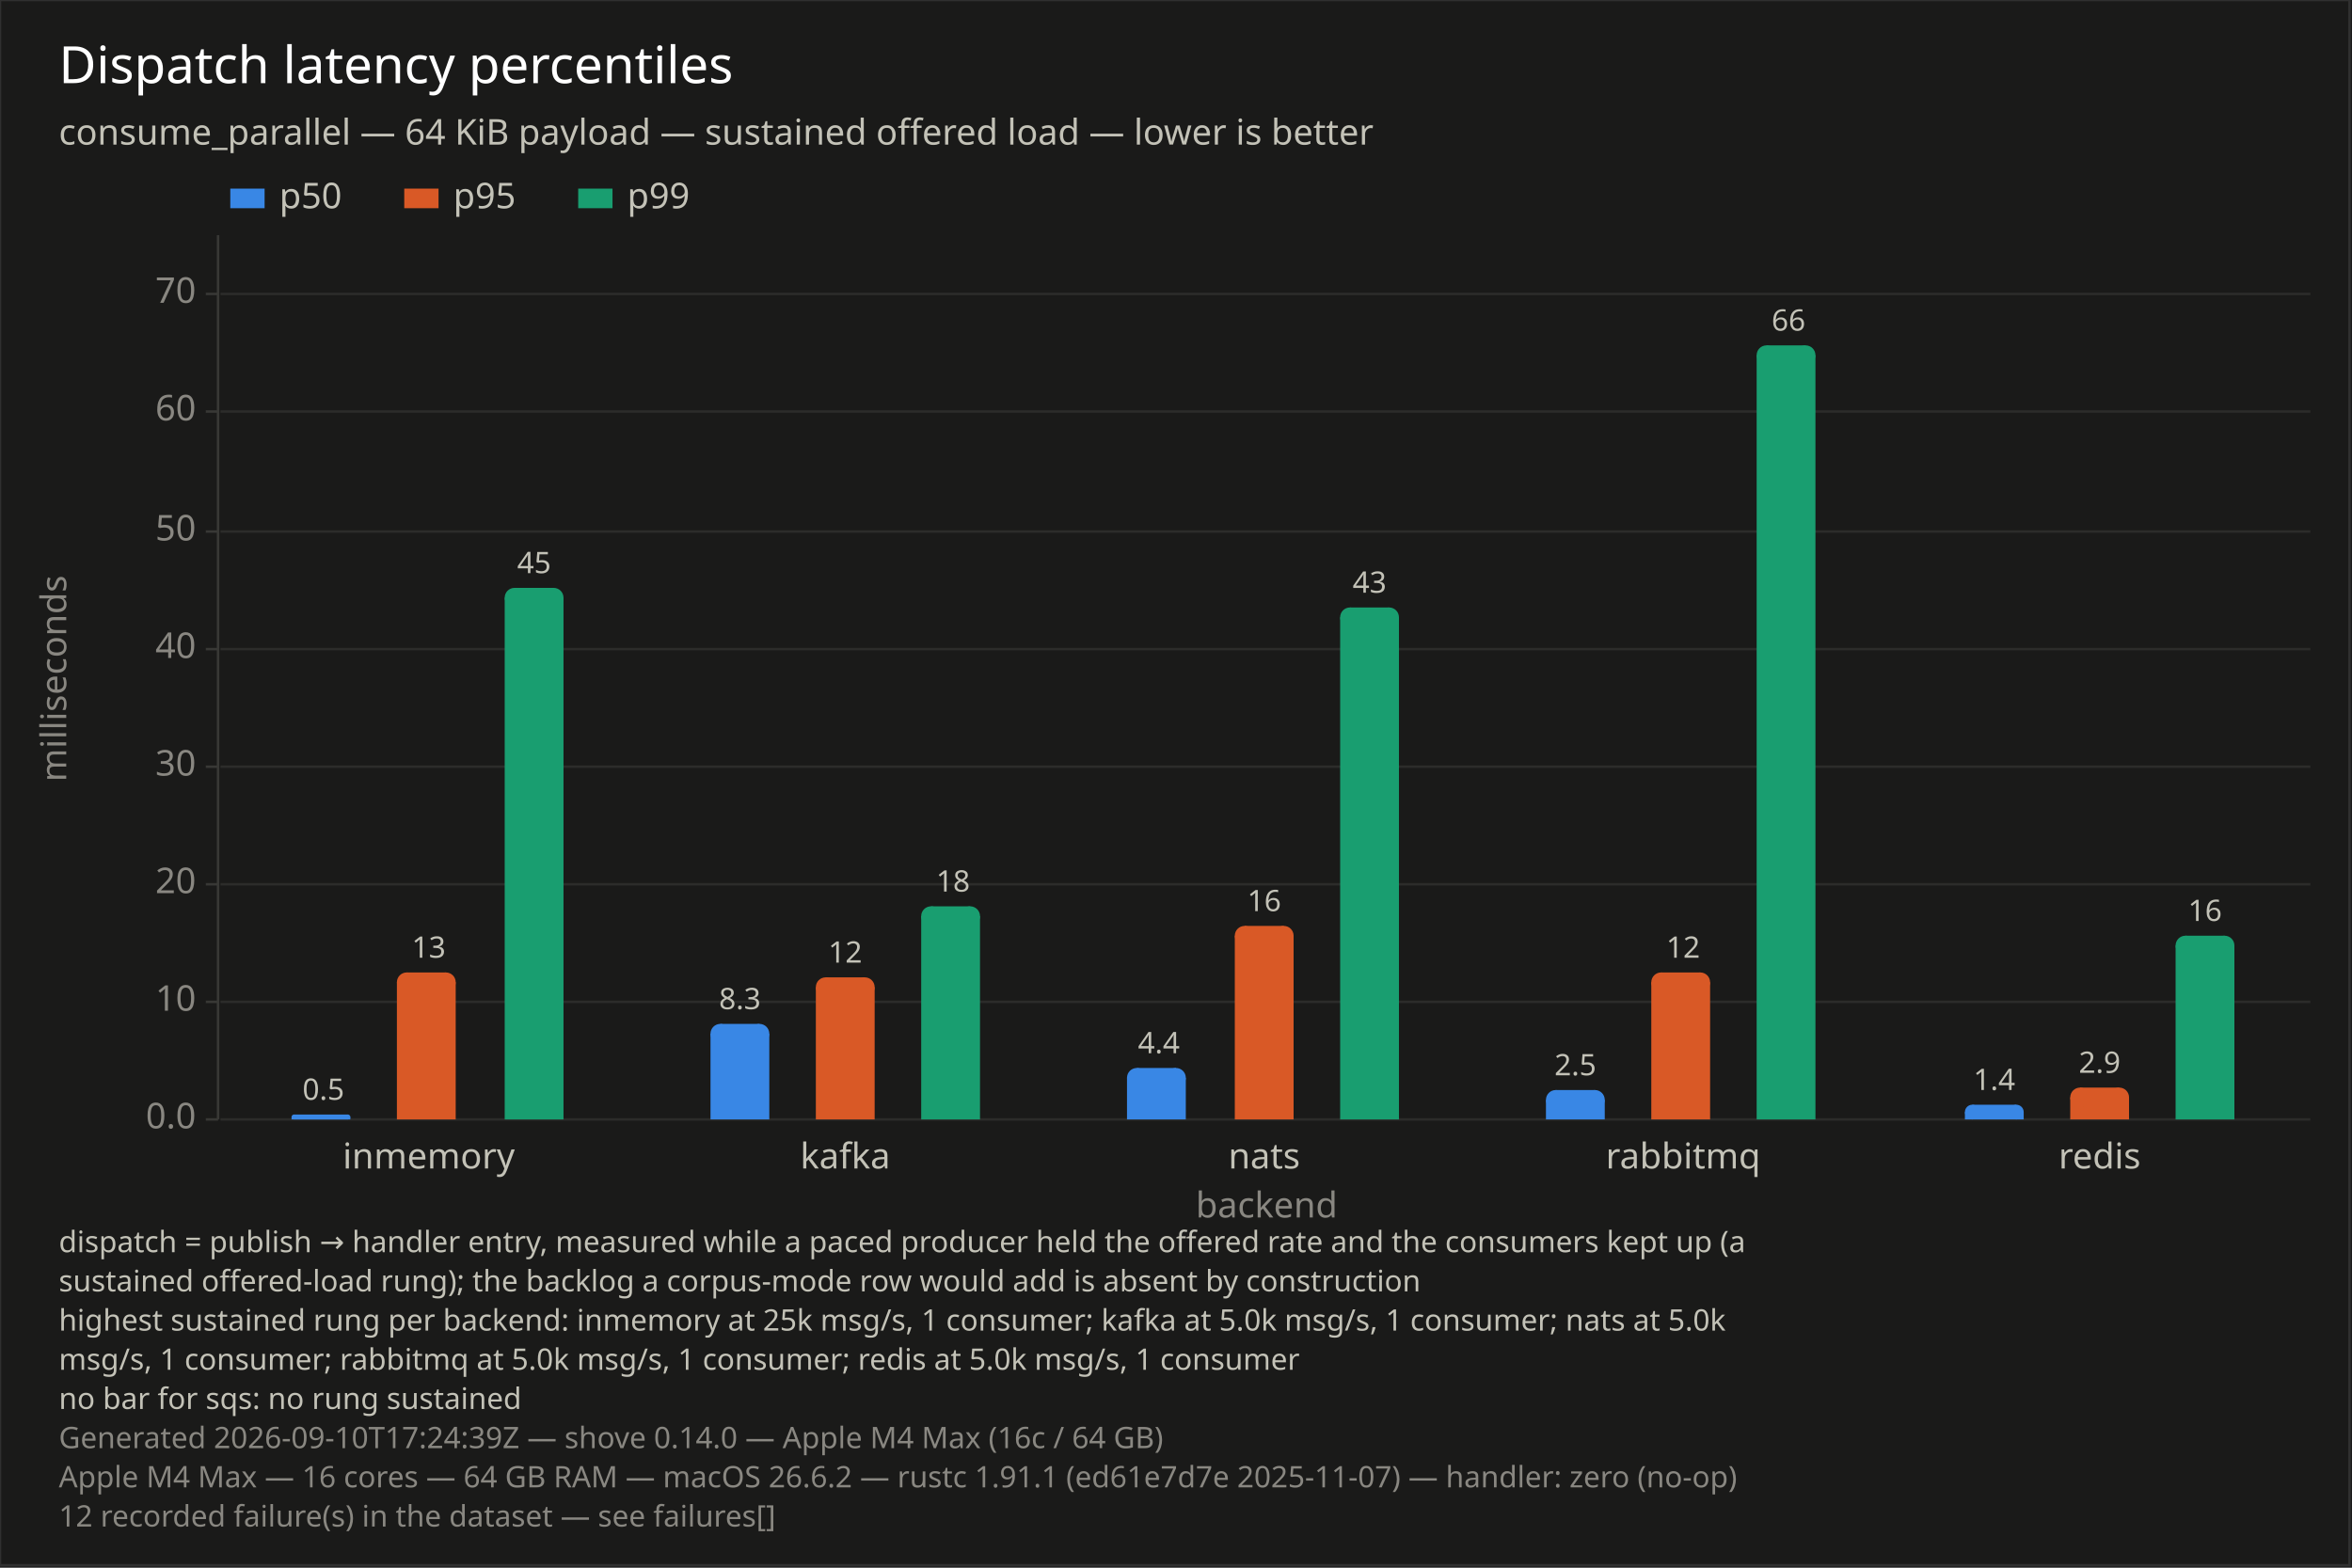
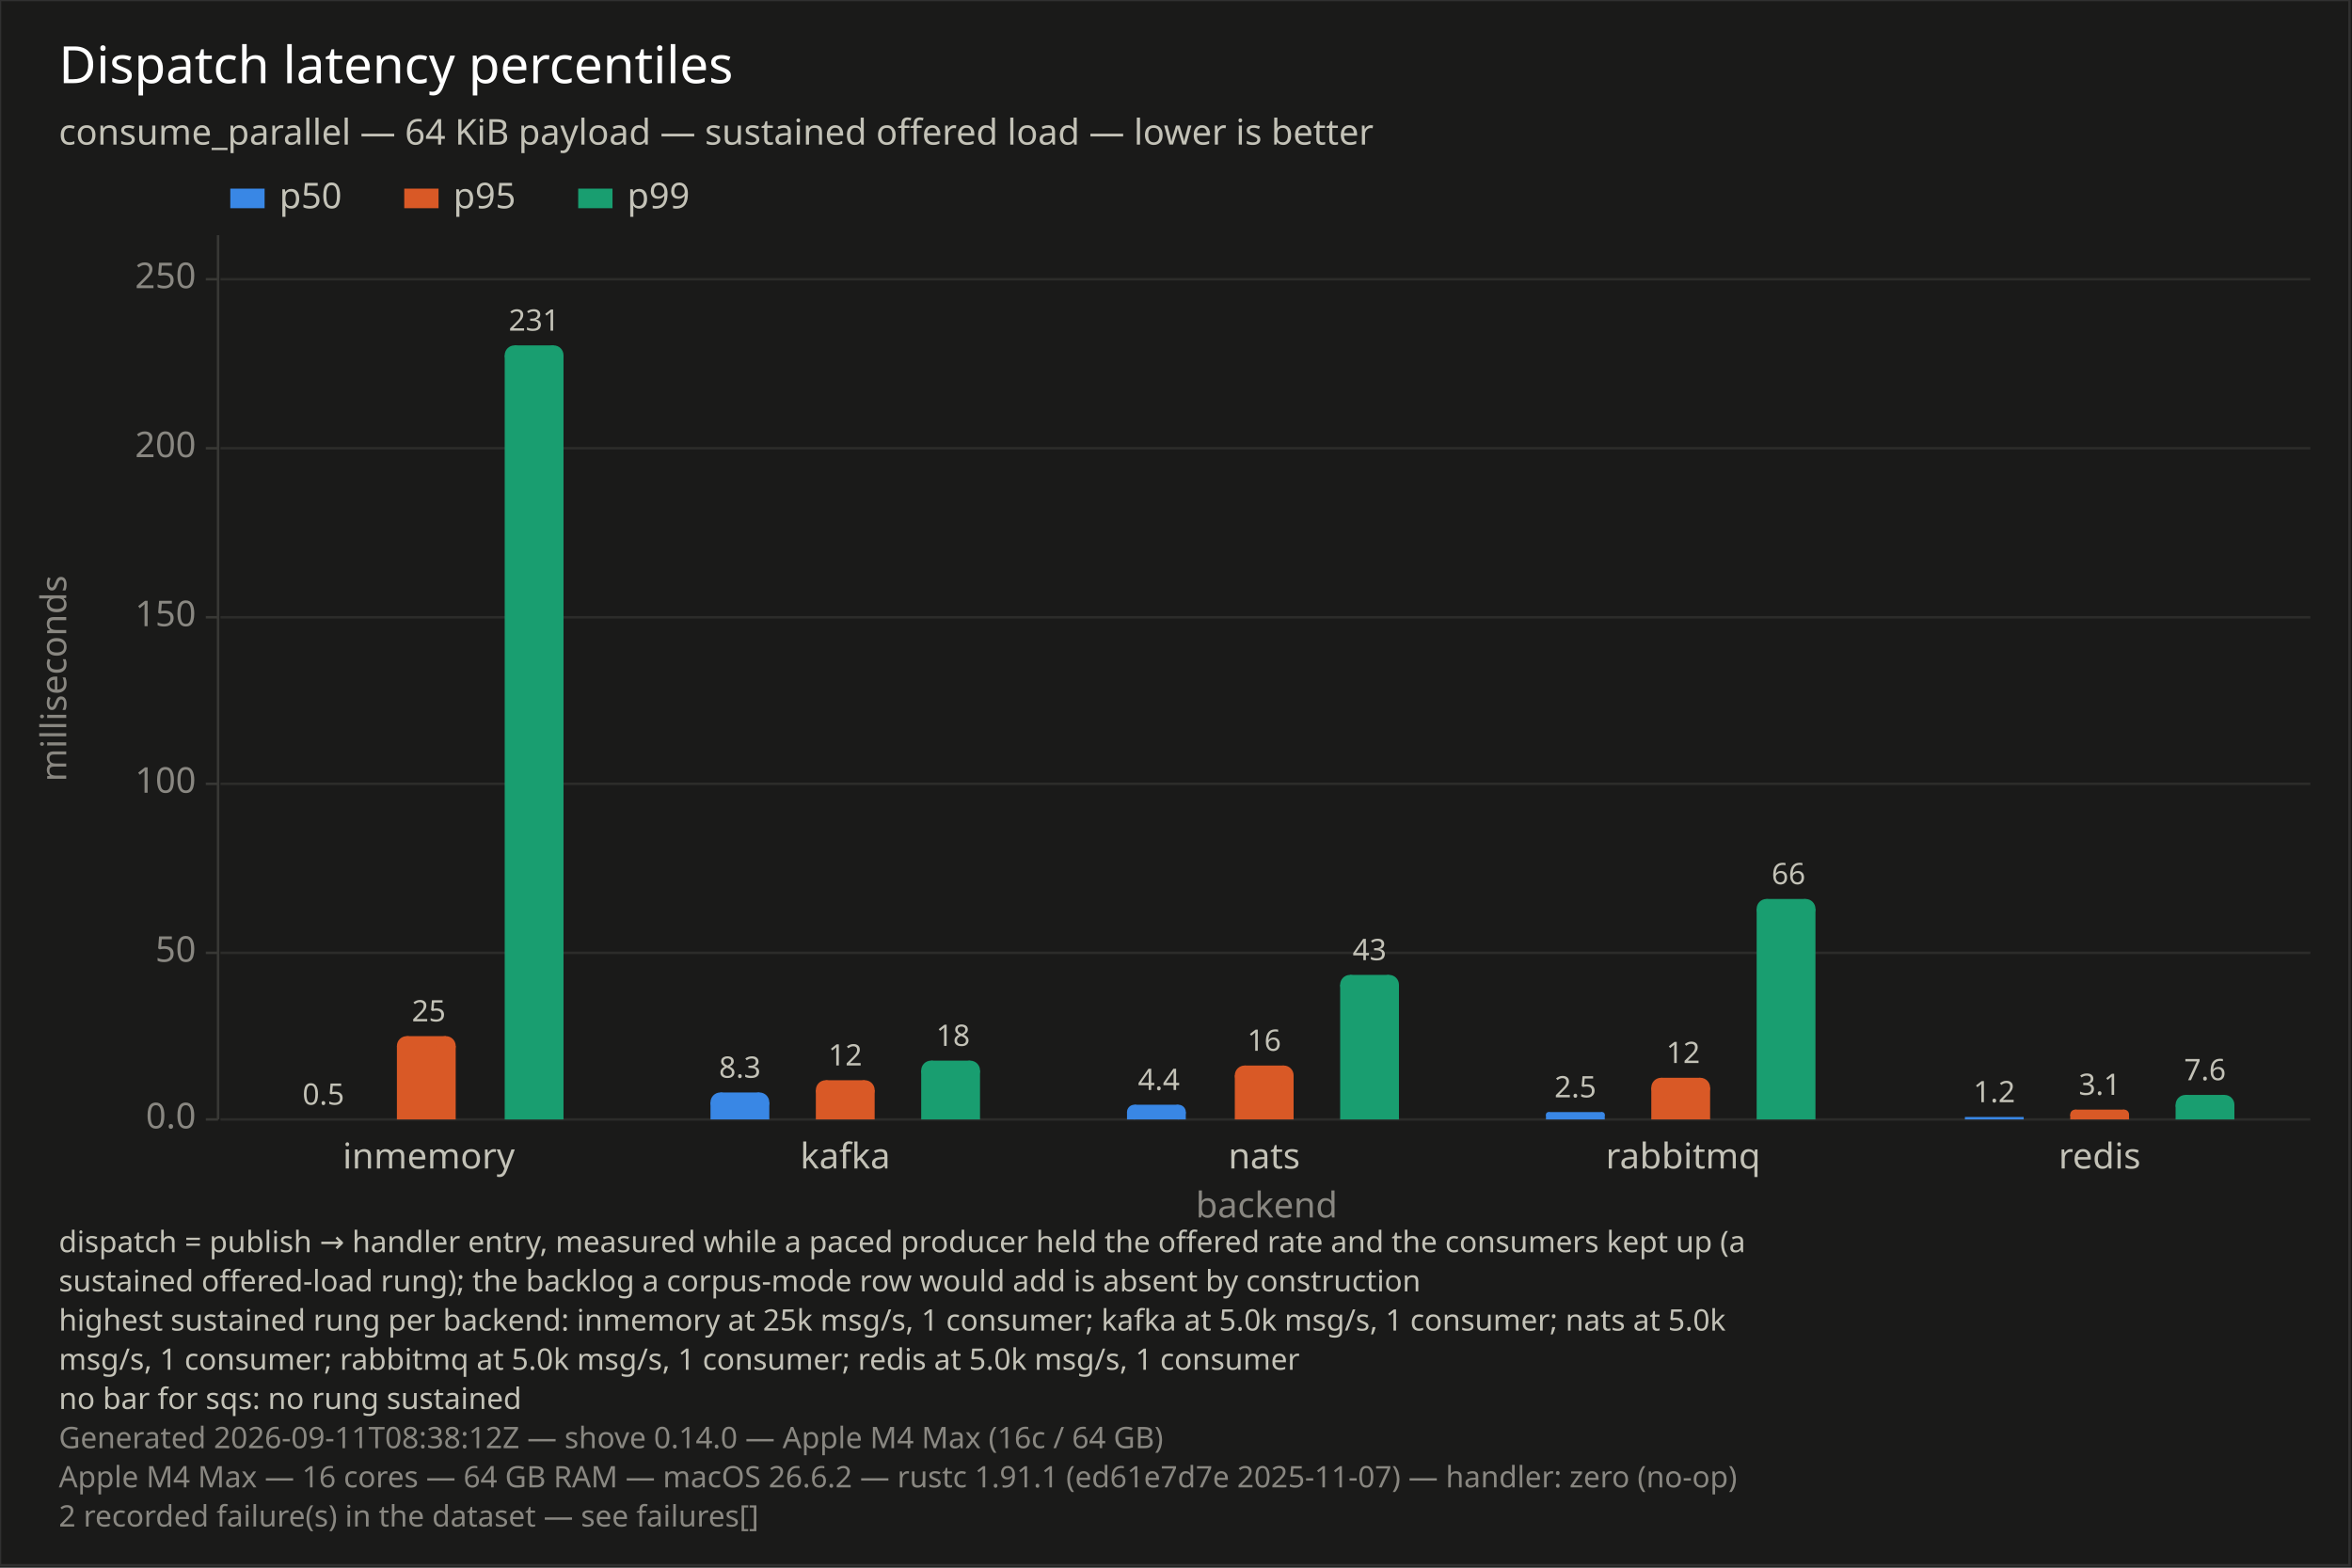
<svg xmlns="http://www.w3.org/2000/svg" width="960" height="640" viewBox="0 0 960 640">
  <rect x="0" y="0" width="960" height="640" opacity="1" fill="#1A1A19" stroke="none" />
  <rect x="0" y="0" width="959" height="639" opacity="0.1" fill="none" stroke="#FFFFFF" />
  <text x="24" y="18" dy="0.76em" text-anchor="start" font-family="sans-serif" font-size="20.968" opacity="1" fill="#FFFFFF">
Dispatch latency percentiles
</text>
  <text x="24" y="48" dy="0.76em" text-anchor="start" font-family="sans-serif" font-size="14.516" opacity="1" fill="#C3C2B7">
consume_parallel — 64 KiB payload — sustained offered load — lower is better
</text>
  <text x="24" y="502" dy="0.76em" text-anchor="start" font-family="sans-serif" font-size="12.097" opacity="1" fill="#C3C2B7">
dispatch = publish → handler entry, measured while a paced producer held the offered rate and the consumers kept up (a
</text>
  <text x="24" y="518" dy="0.76em" text-anchor="start" font-family="sans-serif" font-size="12.097" opacity="1" fill="#C3C2B7">
sustained offered-load rung); the backlog a corpus-mode row would add is absent by construction
</text>
  <text x="24" y="534" dy="0.76em" text-anchor="start" font-family="sans-serif" font-size="12.097" opacity="1" fill="#C3C2B7">
highest sustained rung per backend: inmemory at 25k msg/s, 1 consumer; kafka at 5.0k msg/s, 1 consumer; nats at 5.0k
</text>
  <text x="24" y="550" dy="0.76em" text-anchor="start" font-family="sans-serif" font-size="12.097" opacity="1" fill="#C3C2B7">
msg/s, 1 consumer; rabbitmq at 5.0k msg/s, 1 consumer; redis at 5.0k msg/s, 1 consumer
</text>
  <text x="24" y="566" dy="0.76em" text-anchor="start" font-family="sans-serif" font-size="12.097" opacity="1" fill="#C3C2B7">
no bar for sqs: no rung sustained
</text>
  <text x="24" y="582" dy="0.76em" text-anchor="start" font-family="sans-serif" font-size="12.097" opacity="1" fill="#898781">
- Generated 2026-09-10T17:24:39Z — shove 0.14.0 — Apple M4 Max (16c / 64 GB)
+ Generated 2026-09-11T08:38:12Z — shove 0.14.0 — Apple M4 Max (16c / 64 GB)
</text>
  <text x="24" y="598" dy="0.76em" text-anchor="start" font-family="sans-serif" font-size="12.097" opacity="1" fill="#898781">
Apple M4 Max — 16 cores — 64 GB RAM — macOS 26.6.2 — rustc 1.91.1 (ed61e7d7e 2025-11-07) — handler: zero (no-op)
</text>
  <text x="24" y="614" dy="0.76em" text-anchor="start" font-family="sans-serif" font-size="12.097" opacity="1" fill="#898781">
- 12 recorded failure(s) in the dataset — see failures[]
+ 2 recorded failure(s) in the dataset — see failures[]
</text>
  <text x="16" y="277" dy="0.76em" text-anchor="middle" font-family="sans-serif" font-size="14.516" opacity="1" fill="#898781" transform="rotate(270, 16, 277)">
milliseconds
</text>
  <line opacity="1" stroke="#2C2C2A" stroke-width="1" x1="90" y1="457" x2="943" y2="457" />
-   <line opacity="1" stroke="#2C2C2A" stroke-width="1" x1="90" y1="409" x2="943" y2="409" />
-   <line opacity="1" stroke="#2C2C2A" stroke-width="1" x1="90" y1="361" x2="943" y2="361" />
-   <line opacity="1" stroke="#2C2C2A" stroke-width="1" x1="90" y1="313" x2="943" y2="313" />
-   <line opacity="1" stroke="#2C2C2A" stroke-width="1" x1="90" y1="265" x2="943" y2="265" />
-   <line opacity="1" stroke="#2C2C2A" stroke-width="1" x1="90" y1="217" x2="943" y2="217" />
-   <line opacity="1" stroke="#2C2C2A" stroke-width="1" x1="90" y1="168" x2="943" y2="168" />
-   <line opacity="1" stroke="#2C2C2A" stroke-width="1" x1="90" y1="120" x2="943" y2="120" />
+   <line opacity="1" stroke="#2C2C2A" stroke-width="1" x1="90" y1="389" x2="943" y2="389" />
+   <line opacity="1" stroke="#2C2C2A" stroke-width="1" x1="90" y1="320" x2="943" y2="320" />
+   <line opacity="1" stroke="#2C2C2A" stroke-width="1" x1="90" y1="252" x2="943" y2="252" />
+   <line opacity="1" stroke="#2C2C2A" stroke-width="1" x1="90" y1="183" x2="943" y2="183" />
+   <line opacity="1" stroke="#2C2C2A" stroke-width="1" x1="90" y1="114" x2="943" y2="114" />
  <polyline fill="none" opacity="1" stroke="#383835" stroke-width="1" points="89,96 89,457 " />
  <text x="80" y="457" dy="0.5ex" text-anchor="end" font-family="sans-serif" font-size="14.516" opacity="1" fill="#898781">
0.0
</text>
  <polyline fill="none" opacity="1" stroke="#383835" stroke-width="1" points="84,457 89,457 " />
-   <text x="80" y="409" dy="0.5ex" text-anchor="end" font-family="sans-serif" font-size="14.516" opacity="1" fill="#898781">
- 10
- </text>
-   <polyline fill="none" opacity="1" stroke="#383835" stroke-width="1" points="84,409 89,409 " />
-   <text x="80" y="361" dy="0.5ex" text-anchor="end" font-family="sans-serif" font-size="14.516" opacity="1" fill="#898781">
- 20
- </text>
-   <polyline fill="none" opacity="1" stroke="#383835" stroke-width="1" points="84,361 89,361 " />
-   <text x="80" y="313" dy="0.5ex" text-anchor="end" font-family="sans-serif" font-size="14.516" opacity="1" fill="#898781">
- 30
- </text>
-   <polyline fill="none" opacity="1" stroke="#383835" stroke-width="1" points="84,313 89,313 " />
-   <text x="80" y="265" dy="0.5ex" text-anchor="end" font-family="sans-serif" font-size="14.516" opacity="1" fill="#898781">
- 40
- </text>
-   <polyline fill="none" opacity="1" stroke="#383835" stroke-width="1" points="84,265 89,265 " />
-   <text x="80" y="217" dy="0.5ex" text-anchor="end" font-family="sans-serif" font-size="14.516" opacity="1" fill="#898781">
+   <text x="80" y="389" dy="0.5ex" text-anchor="end" font-family="sans-serif" font-size="14.516" opacity="1" fill="#898781">
50
</text>
-   <polyline fill="none" opacity="1" stroke="#383835" stroke-width="1" points="84,217 89,217 " />
-   <text x="80" y="168" dy="0.5ex" text-anchor="end" font-family="sans-serif" font-size="14.516" opacity="1" fill="#898781">
- 60
+   <polyline fill="none" opacity="1" stroke="#383835" stroke-width="1" points="84,389 89,389 " />
+   <text x="80" y="320" dy="0.5ex" text-anchor="end" font-family="sans-serif" font-size="14.516" opacity="1" fill="#898781">
+ 100
</text>
-   <polyline fill="none" opacity="1" stroke="#383835" stroke-width="1" points="84,168 89,168 " />
-   <text x="80" y="120" dy="0.5ex" text-anchor="end" font-family="sans-serif" font-size="14.516" opacity="1" fill="#898781">
- 70
+   <polyline fill="none" opacity="1" stroke="#383835" stroke-width="1" points="84,320 89,320 " />
+   <text x="80" y="252" dy="0.5ex" text-anchor="end" font-family="sans-serif" font-size="14.516" opacity="1" fill="#898781">
+ 150
</text>
-   <polyline fill="none" opacity="1" stroke="#383835" stroke-width="1" points="84,120 89,120 " />
-   <rect x="119" y="456" width="24" height="1" opacity="1" fill="#3987E5" stroke="none" />
-   <rect x="120" y="455" width="22" height="2" opacity="1" fill="#3987E5" stroke="none" />
-   <circle cx="120" cy="456" r="1" opacity="1" fill="#3987E5" stroke="none" stroke-width="0" />
-   <circle cx="142" cy="456" r="1" opacity="1" fill="#3987E5" stroke="none" stroke-width="0" />
-   <text x="132" y="452" dy="-0.5ex" text-anchor="middle" font-family="sans-serif" font-size="12.097" opacity="1" fill="#C3C2B7">
+   <polyline fill="none" opacity="1" stroke="#383835" stroke-width="1" points="84,252 89,252 " />
+   <text x="80" y="183" dy="0.5ex" text-anchor="end" font-family="sans-serif" font-size="14.516" opacity="1" fill="#898781">
+ 200
+ </text>
+   <polyline fill="none" opacity="1" stroke="#383835" stroke-width="1" points="84,183 89,183 " />
+   <text x="80" y="114" dy="0.5ex" text-anchor="end" font-family="sans-serif" font-size="14.516" opacity="1" fill="#898781">
+ 250
+ </text>
+   <polyline fill="none" opacity="1" stroke="#383835" stroke-width="1" points="84,114 89,114 " />
+   <text x="132" y="454" dy="-0.5ex" text-anchor="middle" font-family="sans-serif" font-size="12.097" opacity="1" fill="#C3C2B7">
0.5
</text>
-   <rect x="162" y="401" width="24" height="56" opacity="1" fill="#D95926" stroke="none" />
-   <rect x="166" y="397" width="16" height="5" opacity="1" fill="#D95926" stroke="none" />
-   <circle cx="166" cy="401" r="4" opacity="1" fill="#D95926" stroke="none" stroke-width="0" />
-   <circle cx="182" cy="401" r="4" opacity="1" fill="#D95926" stroke="none" stroke-width="0" />
-   <text x="175" y="394" dy="-0.5ex" text-anchor="middle" font-family="sans-serif" font-size="12.097" opacity="1" fill="#C3C2B7">
- 13
+   <rect x="162" y="427" width="24" height="30" opacity="1" fill="#D95926" stroke="none" />
+   <rect x="166" y="423" width="16" height="5" opacity="1" fill="#D95926" stroke="none" />
+   <circle cx="166" cy="427" r="4" opacity="1" fill="#D95926" stroke="none" stroke-width="0" />
+   <circle cx="182" cy="427" r="4" opacity="1" fill="#D95926" stroke="none" stroke-width="0" />
+   <text x="175" y="420" dy="-0.5ex" text-anchor="middle" font-family="sans-serif" font-size="12.097" opacity="1" fill="#C3C2B7">
+ 25
</text>
-   <rect x="206" y="244" width="24" height="213" opacity="1" fill="#199E70" stroke="none" />
-   <rect x="210" y="240" width="16" height="5" opacity="1" fill="#199E70" stroke="none" />
-   <circle cx="210" cy="244" r="4" opacity="1" fill="#199E70" stroke="none" stroke-width="0" />
-   <circle cx="226" cy="244" r="4" opacity="1" fill="#199E70" stroke="none" stroke-width="0" />
-   <text x="218" y="237" dy="-0.5ex" text-anchor="middle" font-family="sans-serif" font-size="12.097" opacity="1" fill="#C3C2B7">
- 45
+   <rect x="206" y="145" width="24" height="312" opacity="1" fill="#199E70" stroke="none" />
+   <rect x="210" y="141" width="16" height="5" opacity="1" fill="#199E70" stroke="none" />
+   <circle cx="210" cy="145" r="4" opacity="1" fill="#199E70" stroke="none" stroke-width="0" />
+   <circle cx="226" cy="145" r="4" opacity="1" fill="#199E70" stroke="none" stroke-width="0" />
+   <text x="218" y="138" dy="-0.5ex" text-anchor="middle" font-family="sans-serif" font-size="12.097" opacity="1" fill="#C3C2B7">
+ 231
</text>
-   <rect x="290" y="422" width="24" height="35" opacity="1" fill="#3987E5" stroke="none" />
-   <rect x="294" y="418" width="16" height="5" opacity="1" fill="#3987E5" stroke="none" />
-   <circle cx="294" cy="422" r="4" opacity="1" fill="#3987E5" stroke="none" stroke-width="0" />
-   <circle cx="310" cy="422" r="4" opacity="1" fill="#3987E5" stroke="none" stroke-width="0" />
-   <text x="302" y="415" dy="-0.5ex" text-anchor="middle" font-family="sans-serif" font-size="12.097" opacity="1" fill="#C3C2B7">
+   <rect x="290" y="450" width="24" height="7" opacity="1" fill="#3987E5" stroke="none" />
+   <rect x="294" y="446" width="16" height="5" opacity="1" fill="#3987E5" stroke="none" />
+   <circle cx="294" cy="450" r="4" opacity="1" fill="#3987E5" stroke="none" stroke-width="0" />
+   <circle cx="310" cy="450" r="4" opacity="1" fill="#3987E5" stroke="none" stroke-width="0" />
+   <text x="302" y="443" dy="-0.5ex" text-anchor="middle" font-family="sans-serif" font-size="12.097" opacity="1" fill="#C3C2B7">
8.3
</text>
-   <rect x="333" y="403" width="24" height="54" opacity="1" fill="#D95926" stroke="none" />
-   <rect x="337" y="399" width="16" height="5" opacity="1" fill="#D95926" stroke="none" />
-   <circle cx="337" cy="403" r="4" opacity="1" fill="#D95926" stroke="none" stroke-width="0" />
-   <circle cx="353" cy="403" r="4" opacity="1" fill="#D95926" stroke="none" stroke-width="0" />
-   <text x="345" y="396" dy="-0.5ex" text-anchor="middle" font-family="sans-serif" font-size="12.097" opacity="1" fill="#C3C2B7">
+   <rect x="333" y="445" width="24" height="12" opacity="1" fill="#D95926" stroke="none" />
+   <rect x="337" y="441" width="16" height="5" opacity="1" fill="#D95926" stroke="none" />
+   <circle cx="337" cy="445" r="4" opacity="1" fill="#D95926" stroke="none" stroke-width="0" />
+   <circle cx="353" cy="445" r="4" opacity="1" fill="#D95926" stroke="none" stroke-width="0" />
+   <text x="345" y="438" dy="-0.5ex" text-anchor="middle" font-family="sans-serif" font-size="12.097" opacity="1" fill="#C3C2B7">
12
</text>
-   <rect x="376" y="374" width="24" height="83" opacity="1" fill="#199E70" stroke="none" />
-   <rect x="380" y="370" width="16" height="5" opacity="1" fill="#199E70" stroke="none" />
-   <circle cx="380" cy="374" r="4" opacity="1" fill="#199E70" stroke="none" stroke-width="0" />
-   <circle cx="396" cy="374" r="4" opacity="1" fill="#199E70" stroke="none" stroke-width="0" />
-   <text x="389" y="367" dy="-0.5ex" text-anchor="middle" font-family="sans-serif" font-size="12.097" opacity="1" fill="#C3C2B7">
+   <rect x="376" y="437" width="24" height="20" opacity="1" fill="#199E70" stroke="none" />
+   <rect x="380" y="433" width="16" height="5" opacity="1" fill="#199E70" stroke="none" />
+   <circle cx="380" cy="437" r="4" opacity="1" fill="#199E70" stroke="none" stroke-width="0" />
+   <circle cx="396" cy="437" r="4" opacity="1" fill="#199E70" stroke="none" stroke-width="0" />
+   <text x="389" y="430" dy="-0.5ex" text-anchor="middle" font-family="sans-serif" font-size="12.097" opacity="1" fill="#C3C2B7">
18
</text>
-   <rect x="460" y="440" width="24" height="17" opacity="1" fill="#3987E5" stroke="none" />
-   <rect x="464" y="436" width="16" height="5" opacity="1" fill="#3987E5" stroke="none" />
-   <circle cx="464" cy="440" r="4" opacity="1" fill="#3987E5" stroke="none" stroke-width="0" />
-   <circle cx="480" cy="440" r="4" opacity="1" fill="#3987E5" stroke="none" stroke-width="0" />
-   <text x="473" y="433" dy="-0.5ex" text-anchor="middle" font-family="sans-serif" font-size="12.097" opacity="1" fill="#C3C2B7">
+   <rect x="460" y="454" width="24" height="3" opacity="1" fill="#3987E5" stroke="none" />
+   <rect x="463" y="451" width="18" height="4" opacity="1" fill="#3987E5" stroke="none" />
+   <circle cx="463" cy="454" r="3" opacity="1" fill="#3987E5" stroke="none" stroke-width="0" />
+   <circle cx="481" cy="454" r="3" opacity="1" fill="#3987E5" stroke="none" stroke-width="0" />
+   <text x="473" y="448" dy="-0.5ex" text-anchor="middle" font-family="sans-serif" font-size="12.097" opacity="1" fill="#C3C2B7">
4.4
</text>
-   <rect x="504" y="382" width="24" height="75" opacity="1" fill="#D95926" stroke="none" />
-   <rect x="508" y="378" width="16" height="5" opacity="1" fill="#D95926" stroke="none" />
-   <circle cx="508" cy="382" r="4" opacity="1" fill="#D95926" stroke="none" stroke-width="0" />
-   <circle cx="524" cy="382" r="4" opacity="1" fill="#D95926" stroke="none" stroke-width="0" />
-   <text x="516" y="375" dy="-0.5ex" text-anchor="middle" font-family="sans-serif" font-size="12.097" opacity="1" fill="#C3C2B7">
+   <rect x="504" y="439" width="24" height="18" opacity="1" fill="#D95926" stroke="none" />
+   <rect x="508" y="435" width="16" height="5" opacity="1" fill="#D95926" stroke="none" />
+   <circle cx="508" cy="439" r="4" opacity="1" fill="#D95926" stroke="none" stroke-width="0" />
+   <circle cx="524" cy="439" r="4" opacity="1" fill="#D95926" stroke="none" stroke-width="0" />
+   <text x="516" y="432" dy="-0.5ex" text-anchor="middle" font-family="sans-serif" font-size="12.097" opacity="1" fill="#C3C2B7">
16
</text>
-   <rect x="547" y="252" width="24" height="205" opacity="1" fill="#199E70" stroke="none" />
-   <rect x="551" y="248" width="16" height="5" opacity="1" fill="#199E70" stroke="none" />
-   <circle cx="551" cy="252" r="4" opacity="1" fill="#199E70" stroke="none" stroke-width="0" />
-   <circle cx="567" cy="252" r="4" opacity="1" fill="#199E70" stroke="none" stroke-width="0" />
-   <text x="559" y="245" dy="-0.5ex" text-anchor="middle" font-family="sans-serif" font-size="12.097" opacity="1" fill="#C3C2B7">
+   <rect x="547" y="402" width="24" height="55" opacity="1" fill="#199E70" stroke="none" />
+   <rect x="551" y="398" width="16" height="5" opacity="1" fill="#199E70" stroke="none" />
+   <circle cx="551" cy="402" r="4" opacity="1" fill="#199E70" stroke="none" stroke-width="0" />
+   <circle cx="567" cy="402" r="4" opacity="1" fill="#199E70" stroke="none" stroke-width="0" />
+   <text x="559" y="395" dy="-0.5ex" text-anchor="middle" font-family="sans-serif" font-size="12.097" opacity="1" fill="#C3C2B7">
43
</text>
-   <rect x="631" y="449" width="24" height="8" opacity="1" fill="#3987E5" stroke="none" />
-   <rect x="635" y="445" width="16" height="5" opacity="1" fill="#3987E5" stroke="none" />
-   <circle cx="635" cy="449" r="4" opacity="1" fill="#3987E5" stroke="none" stroke-width="0" />
-   <circle cx="651" cy="449" r="4" opacity="1" fill="#3987E5" stroke="none" stroke-width="0" />
-   <text x="643" y="442" dy="-0.5ex" text-anchor="middle" font-family="sans-serif" font-size="12.097" opacity="1" fill="#C3C2B7">
+   <rect x="631" y="455" width="24" height="2" opacity="1" fill="#3987E5" stroke="none" />
+   <rect x="632" y="454" width="22" height="2" opacity="1" fill="#3987E5" stroke="none" />
+   <circle cx="632" cy="455" r="1" opacity="1" fill="#3987E5" stroke="none" stroke-width="0" />
+   <circle cx="654" cy="455" r="1" opacity="1" fill="#3987E5" stroke="none" stroke-width="0" />
+   <text x="643" y="451" dy="-0.5ex" text-anchor="middle" font-family="sans-serif" font-size="12.097" opacity="1" fill="#C3C2B7">
2.5
</text>
-   <rect x="674" y="401" width="24" height="56" opacity="1" fill="#D95926" stroke="none" />
-   <rect x="678" y="397" width="16" height="5" opacity="1" fill="#D95926" stroke="none" />
-   <circle cx="678" cy="401" r="4" opacity="1" fill="#D95926" stroke="none" stroke-width="0" />
-   <circle cx="694" cy="401" r="4" opacity="1" fill="#D95926" stroke="none" stroke-width="0" />
-   <text x="687" y="394" dy="-0.5ex" text-anchor="middle" font-family="sans-serif" font-size="12.097" opacity="1" fill="#C3C2B7">
+   <rect x="674" y="444" width="24" height="13" opacity="1" fill="#D95926" stroke="none" />
+   <rect x="678" y="440" width="16" height="5" opacity="1" fill="#D95926" stroke="none" />
+   <circle cx="678" cy="444" r="4" opacity="1" fill="#D95926" stroke="none" stroke-width="0" />
+   <circle cx="694" cy="444" r="4" opacity="1" fill="#D95926" stroke="none" stroke-width="0" />
+   <text x="687" y="437" dy="-0.5ex" text-anchor="middle" font-family="sans-serif" font-size="12.097" opacity="1" fill="#C3C2B7">
12
</text>
-   <rect x="717" y="145" width="24" height="312" opacity="1" fill="#199E70" stroke="none" />
-   <rect x="721" y="141" width="16" height="5" opacity="1" fill="#199E70" stroke="none" />
-   <circle cx="721" cy="145" r="4" opacity="1" fill="#199E70" stroke="none" stroke-width="0" />
-   <circle cx="737" cy="145" r="4" opacity="1" fill="#199E70" stroke="none" stroke-width="0" />
-   <text x="730" y="138" dy="-0.5ex" text-anchor="middle" font-family="sans-serif" font-size="12.097" opacity="1" fill="#C3C2B7">
+   <rect x="717" y="371" width="24" height="86" opacity="1" fill="#199E70" stroke="none" />
+   <rect x="721" y="367" width="16" height="5" opacity="1" fill="#199E70" stroke="none" />
+   <circle cx="721" cy="371" r="4" opacity="1" fill="#199E70" stroke="none" stroke-width="0" />
+   <circle cx="737" cy="371" r="4" opacity="1" fill="#199E70" stroke="none" stroke-width="0" />
+   <text x="730" y="364" dy="-0.5ex" text-anchor="middle" font-family="sans-serif" font-size="12.097" opacity="1" fill="#C3C2B7">
66
</text>
-   <rect x="802" y="454" width="24" height="3" opacity="1" fill="#3987E5" stroke="none" />
-   <rect x="805" y="451" width="18" height="4" opacity="1" fill="#3987E5" stroke="none" />
-   <circle cx="805" cy="454" r="3" opacity="1" fill="#3987E5" stroke="none" stroke-width="0" />
-   <circle cx="823" cy="454" r="3" opacity="1" fill="#3987E5" stroke="none" stroke-width="0" />
-   <text x="814" y="448" dy="-0.5ex" text-anchor="middle" font-family="sans-serif" font-size="12.097" opacity="1" fill="#C3C2B7">
- 1.4
+   <rect x="802" y="456" width="24" height="1" opacity="1" fill="#3987E5" stroke="none" />
+   <text x="814" y="453" dy="-0.5ex" text-anchor="middle" font-family="sans-serif" font-size="12.097" opacity="1" fill="#C3C2B7">
+ 1.2
</text>
-   <rect x="845" y="448" width="24" height="9" opacity="1" fill="#D95926" stroke="none" />
-   <rect x="849" y="444" width="16" height="5" opacity="1" fill="#D95926" stroke="none" />
-   <circle cx="849" cy="448" r="4" opacity="1" fill="#D95926" stroke="none" stroke-width="0" />
-   <circle cx="865" cy="448" r="4" opacity="1" fill="#D95926" stroke="none" stroke-width="0" />
-   <text x="857" y="441" dy="-0.5ex" text-anchor="middle" font-family="sans-serif" font-size="12.097" opacity="1" fill="#C3C2B7">
- 2.9
+   <rect x="845" y="455" width="24" height="2" opacity="1" fill="#D95926" stroke="none" />
+   <rect x="847" y="453" width="20" height="3" opacity="1" fill="#D95926" stroke="none" />
+   <circle cx="847" cy="455" r="2" opacity="1" fill="#D95926" stroke="none" stroke-width="0" />
+   <circle cx="867" cy="455" r="2" opacity="1" fill="#D95926" stroke="none" stroke-width="0" />
+   <text x="857" y="450" dy="-0.5ex" text-anchor="middle" font-family="sans-serif" font-size="12.097" opacity="1" fill="#C3C2B7">
+ 3.1
</text>
-   <rect x="888" y="386" width="24" height="71" opacity="1" fill="#199E70" stroke="none" />
-   <rect x="892" y="382" width="16" height="5" opacity="1" fill="#199E70" stroke="none" />
-   <circle cx="892" cy="386" r="4" opacity="1" fill="#199E70" stroke="none" stroke-width="0" />
-   <circle cx="908" cy="386" r="4" opacity="1" fill="#199E70" stroke="none" stroke-width="0" />
-   <text x="900" y="379" dy="-0.5ex" text-anchor="middle" font-family="sans-serif" font-size="12.097" opacity="1" fill="#C3C2B7">
- 16
+   <rect x="888" y="451" width="24" height="6" opacity="1" fill="#199E70" stroke="none" />
+   <rect x="892" y="447" width="16" height="5" opacity="1" fill="#199E70" stroke="none" />
+   <circle cx="892" cy="451" r="4" opacity="1" fill="#199E70" stroke="none" stroke-width="0" />
+   <circle cx="908" cy="451" r="4" opacity="1" fill="#199E70" stroke="none" stroke-width="0" />
+   <text x="900" y="444" dy="-0.5ex" text-anchor="middle" font-family="sans-serif" font-size="12.097" opacity="1" fill="#C3C2B7">
+ 7.6
</text>
  <text x="175" y="466" dy="0.76em" text-anchor="middle" font-family="sans-serif" font-size="14.516" opacity="1" fill="#C3C2B7">
inmemory
</text>
  <text x="345" y="466" dy="0.76em" text-anchor="middle" font-family="sans-serif" font-size="14.516" opacity="1" fill="#C3C2B7">
kafka
</text>
  <text x="516" y="466" dy="0.76em" text-anchor="middle" font-family="sans-serif" font-size="14.516" opacity="1" fill="#C3C2B7">
nats
</text>
  <text x="687" y="466" dy="0.76em" text-anchor="middle" font-family="sans-serif" font-size="14.516" opacity="1" fill="#C3C2B7">
rabbitmq
</text>
  <text x="857" y="466" dy="0.76em" text-anchor="middle" font-family="sans-serif" font-size="14.516" opacity="1" fill="#C3C2B7">
redis
</text>
  <text x="517" y="486" dy="0.76em" text-anchor="middle" font-family="sans-serif" font-size="14.516" opacity="1" fill="#898781">
backend
</text>
  <rect x="94" y="77" width="14" height="8" opacity="1" fill="#3987E5" stroke="none" />
  <text x="114" y="74" dy="0.76em" text-anchor="start" font-family="sans-serif" font-size="14.516" opacity="1" fill="#C3C2B7">
p50
</text>
  <rect x="165" y="77" width="14" height="8" opacity="1" fill="#D95926" stroke="none" />
  <text x="185" y="74" dy="0.76em" text-anchor="start" font-family="sans-serif" font-size="14.516" opacity="1" fill="#C3C2B7">
p95
</text>
  <rect x="236" y="77" width="14" height="8" opacity="1" fill="#199E70" stroke="none" />
  <text x="256" y="74" dy="0.76em" text-anchor="start" font-family="sans-serif" font-size="14.516" opacity="1" fill="#C3C2B7">
p99
</text>
</svg>
